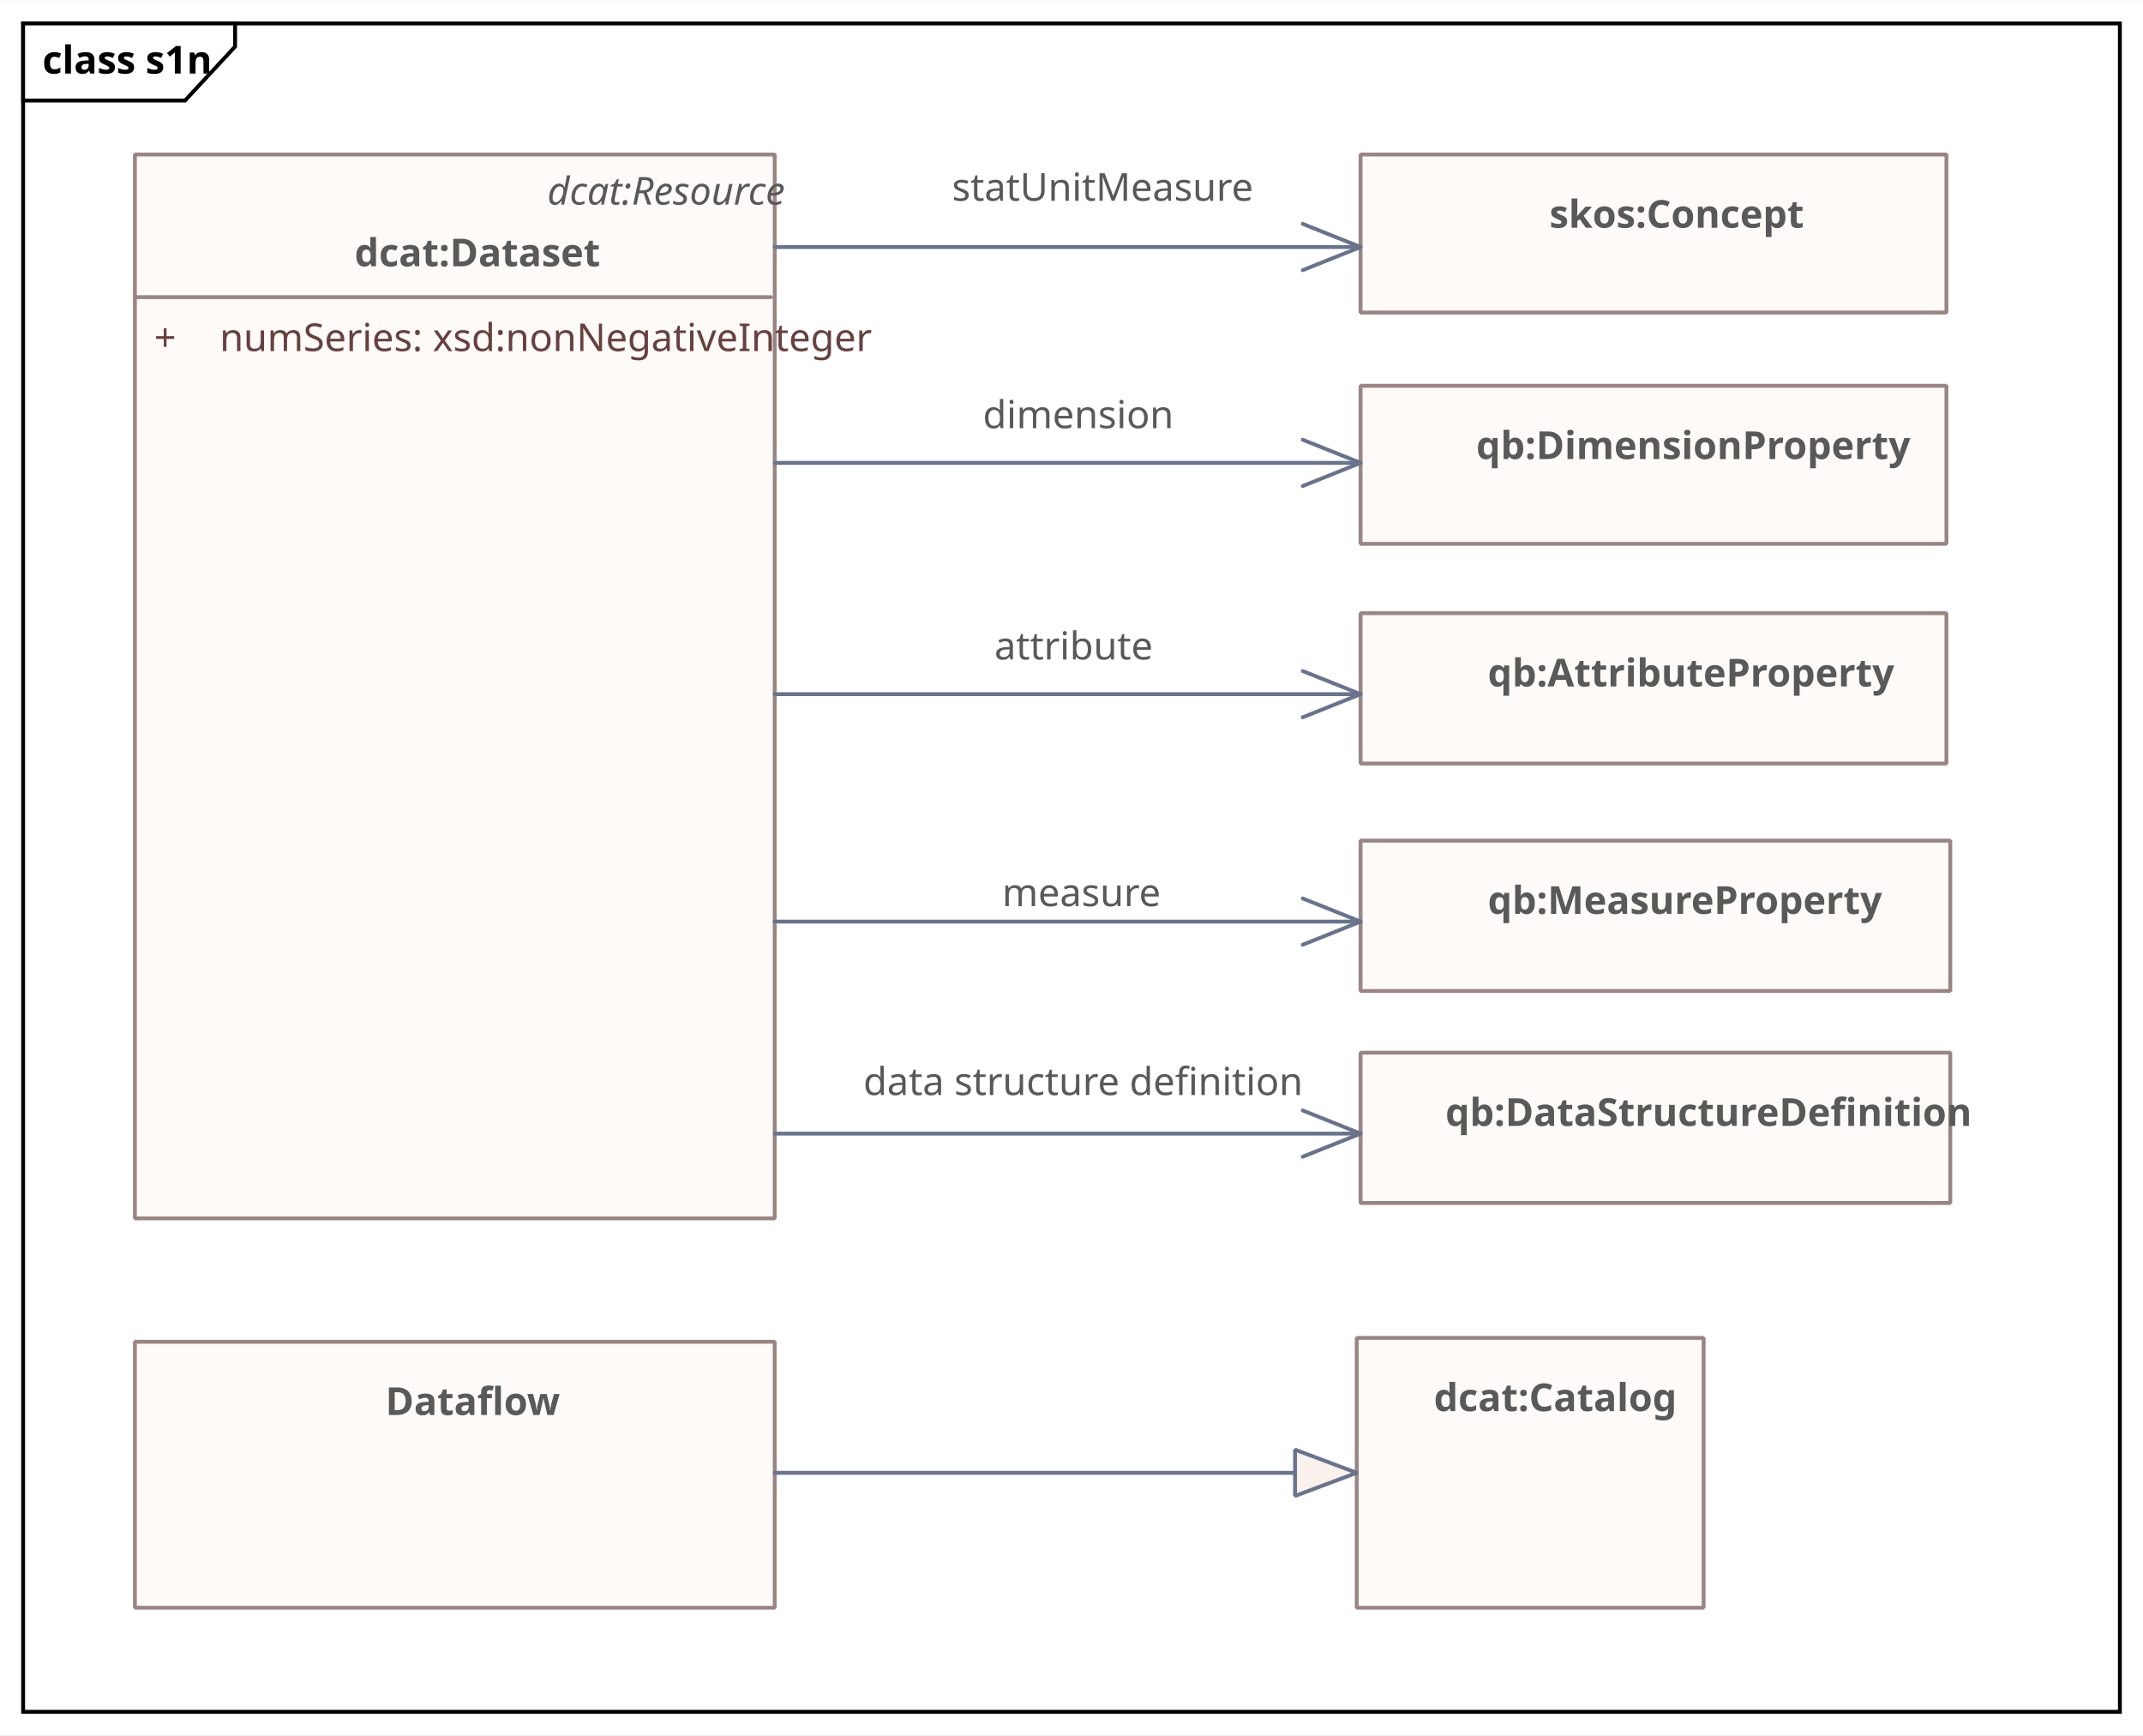
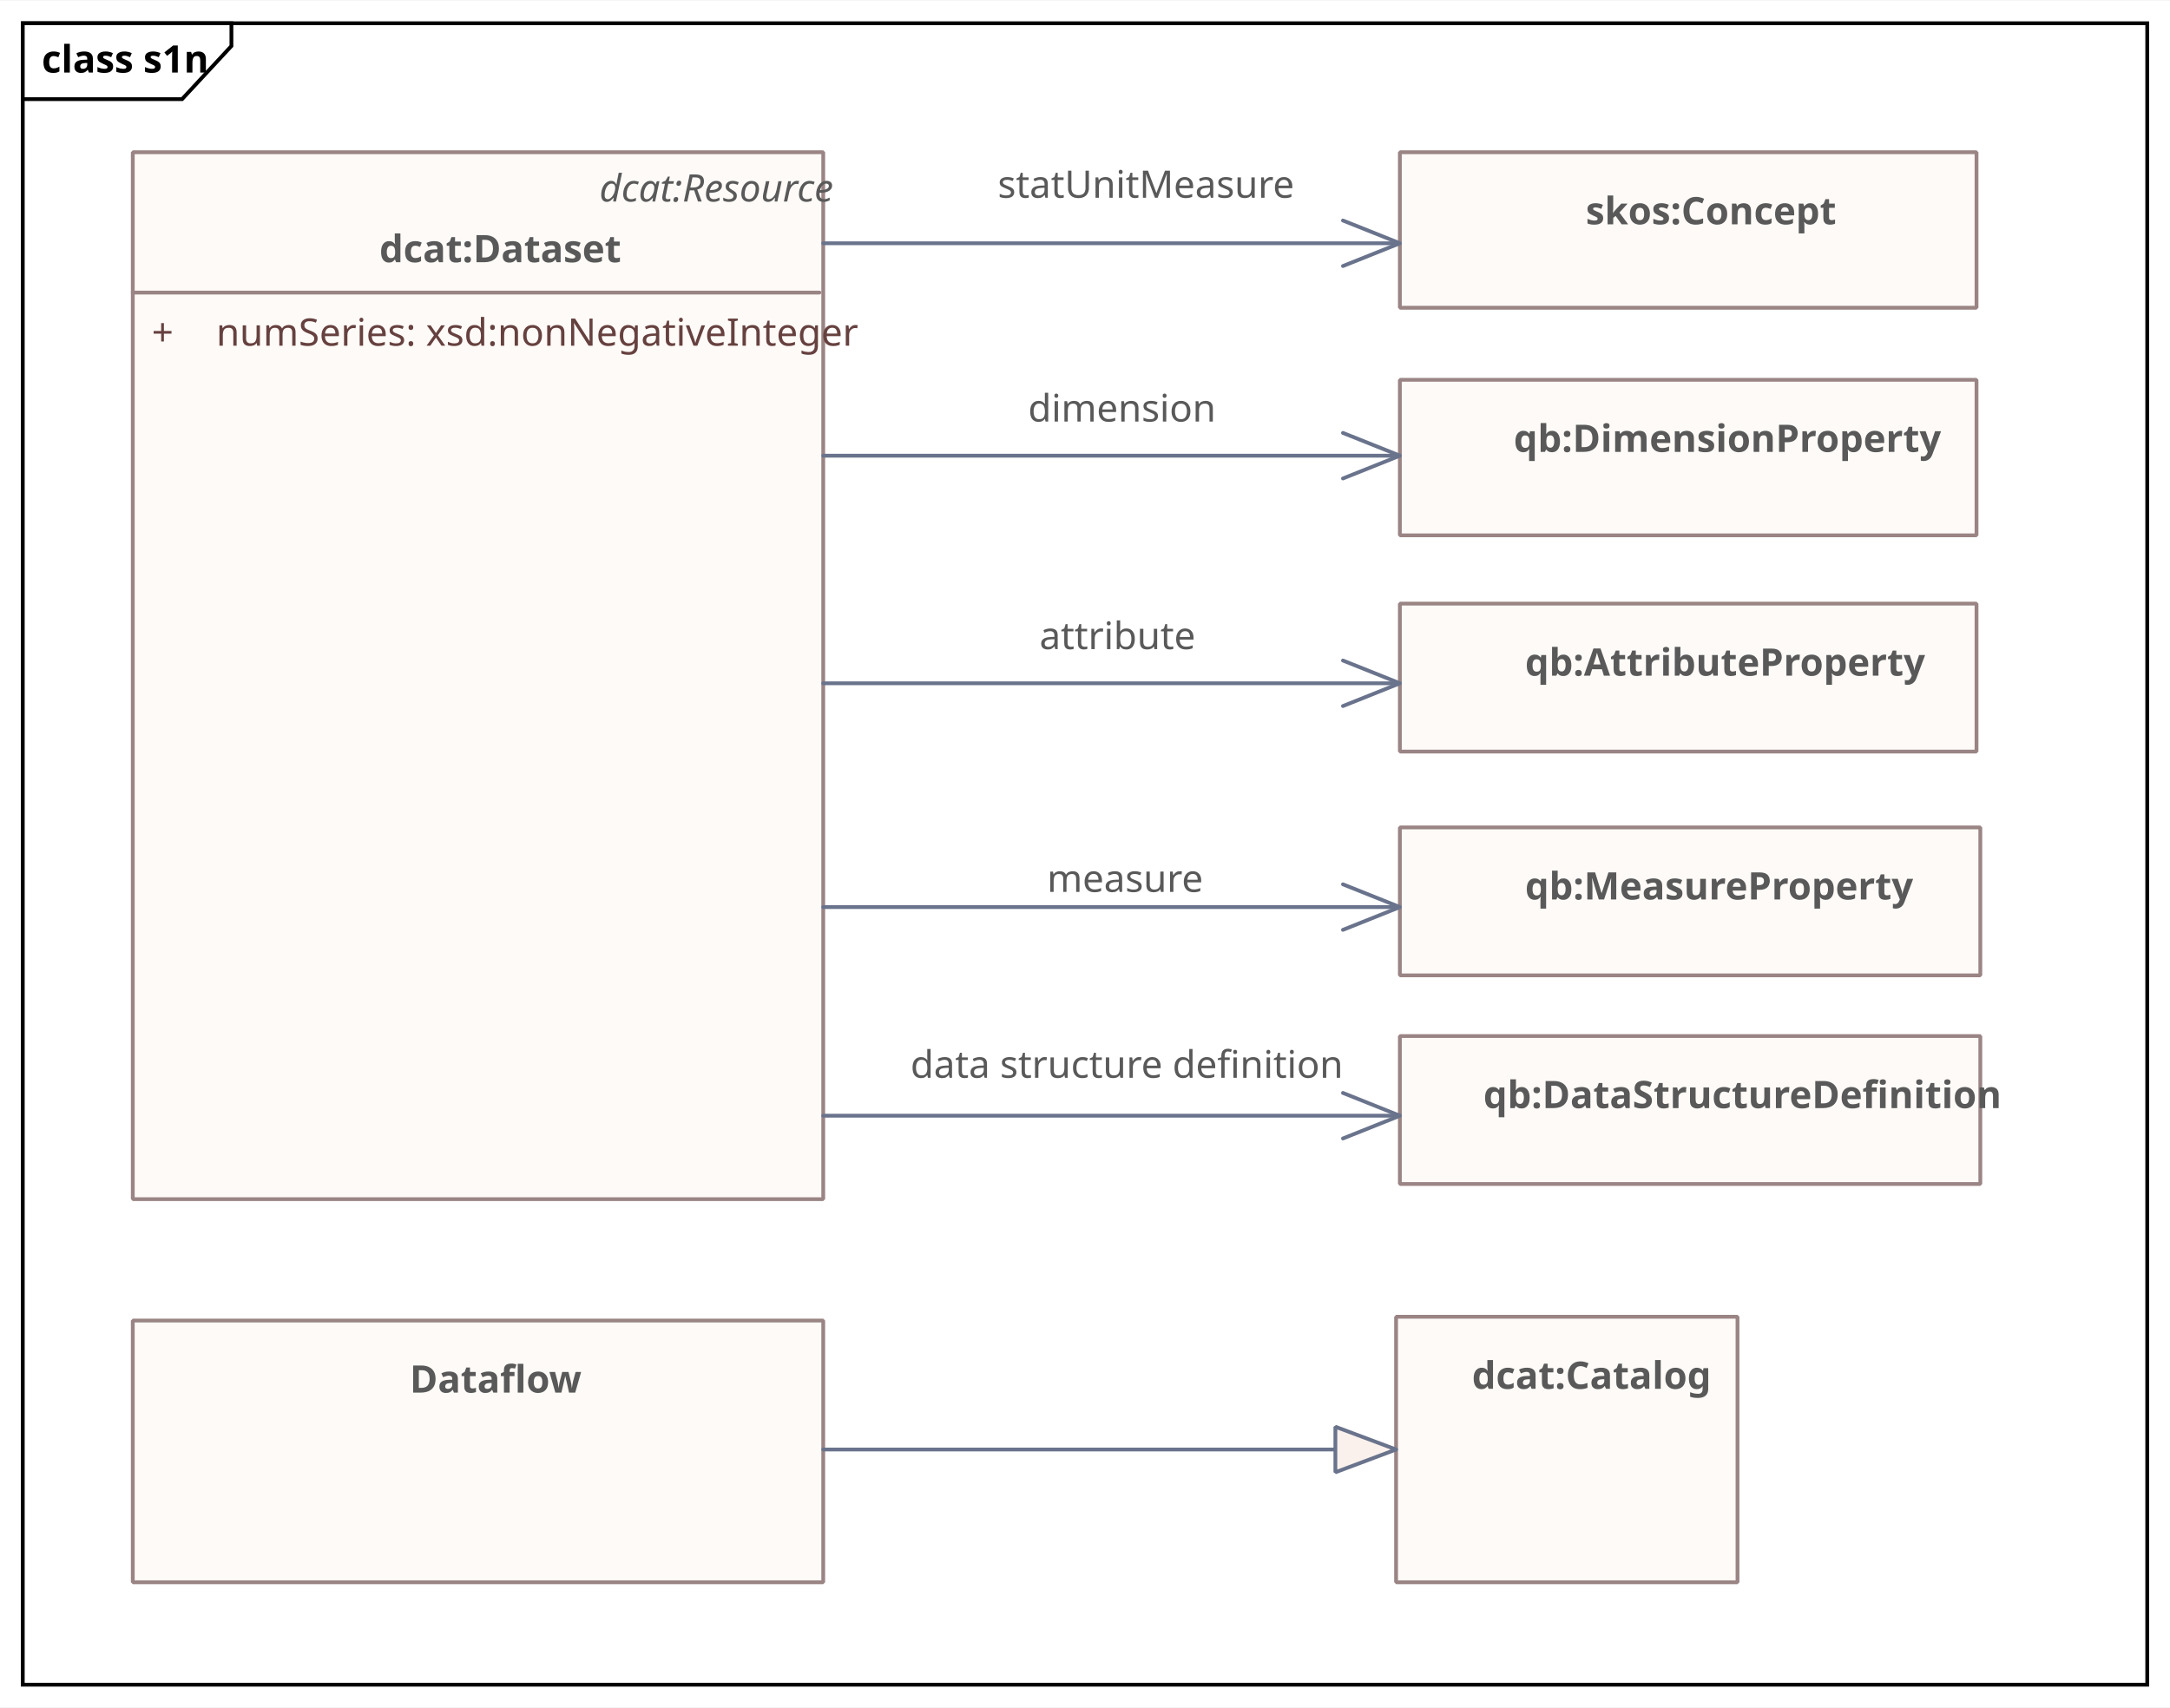
- <svg xmlns="http://www.w3.org/2000/svg" width="14.71cm" height="11.91cm" viewBox="0 0 556 450">
+ <svg xmlns="http://www.w3.org/2000/svg" width="15.13cm" height="11.91cm" viewBox="0 0 572 450">
  <defs>
    <style>
@media (prefers-color-scheme: dark) {
  svg {
    background-color: #1e1e1e;
  }
  
  /* Background */
  g &gt; rect[width="2139"] {
    fill: #1e1e1e !important;
  }
  
  /* Map original colors to dark mode alternatives */
  /* #FDFAF7 (cream/beige) → dark tan */
  g[style*="fill:#FDFAF7"] {
    fill: #3d3530 !important;
  }
  
  polygon[style*="fill:#FDFAF7"] {
    fill: #3d3530 !important;
  }
  
  /* #DCF8F0 (cyan/turquoise) → dark teal */
  g[style*="fill:#DCF8F0"] {
    fill: #1a4a45 !important;
  }
  
  polygon[style*="fill:#DCF8F0"] {
    fill: #1a4a45 !important;
  }
  
  path[style*="fill:#DCF8F0"] {
    fill: #1a4a45 !important;
  }
  
  /* #FAF1EC (pinkish/cream) → dark burgundy/rust */
  g[style*="fill:#FAF1EC"] {
    fill: #3d2a24 !important;
  }
  
  polygon[style*="fill:#FAF1EC"] {
    fill: #3d2a24 !important;
  }
  
  /* #FAF9E6 (light yellowish cream) → dark olive/tan */
  g[style*="fill:#FAF9E6"] {
    fill: #2d281f !important;
  }
  
  polygon[style*="fill:#FAF9E6"] {
    fill: #2d281f !important;
  }
  
  g[style*="fill:#FFFFFF"][style*="fill-opacity:1"] {
    fill: #1e1e1e !important;
  }
  
  polygon[style*="fill:#FFFFFF"][style*="fill-opacity:1"] {
    fill: #1e1e1e !important;
  }
  
  /* ALL text elements - light text (default for most) */
  text {
    fill: #f0f0f0 !important;
  }
  
  /* Mandatory text (from #595959) - light gray */
  g[style*="fill:#595959"] text {
    fill: #d0d0d0 !important;
  }
  
  /* Regular attributes (from #66413F) - slightly less bright gray */
  g[style*="fill:#66413F"] text {
    fill: #b8b8b8 !important;
  }
  
  /* Map stroke colors to dark mode alternatives */
  /* #9A8484 (taupe) → lighter taupe */
  g[style*="stroke:#9A8484"] {
    stroke: #c8a89f !important;
  }
  
  path[style*="stroke:#9A8484"] {
    stroke: #c8a89f !important;
  }
  
  /* #577AC1 (blue) → lighter blue */
  g[style*="stroke:#577AC1"] {
    stroke: #7fa3e8 !important;
  }
  
  path[style*="stroke:#577AC1"] {
    stroke: #7fa3e8 !important;
  }
  
  /* #8C8C8C (gray) → lighter gray */
  g[style*="stroke:#8C8C8C"] {
    stroke: #a8a8a8 !important;
  }
  
  path[style*="stroke:#8C8C8C"] {
    stroke: #a8a8a8 !important;
  }
  
  /* #69738C (blue-gray) → lighter blue-gray */
  g[style*="stroke:#69738C"] {
    stroke: #8a96b8 !important;
  }
  
  path[style*="stroke:#69738C"] {
    stroke: #8a96b8 !important;
  }
  
  /* Black strokes → dark gray */
  g[style*="stroke:#000000"][style*="stroke-opacity:1"] {
    stroke: #707070 !important;
  }
  
  path[style*="stroke:#000000"][style*="fill-opacity:0"] {
    stroke: #707070 !important;
  }
}
</style>
  </defs>
  <g style="fill:#FFFFFF;fill-opacity:1.00;">
-     <rect x="0" y="0" width="556" height="450" shape-rendering="auto" />
+     <rect x="0" y="0" width="572" height="450" shape-rendering="auto" />
  </g>
  <g style="stroke-width:1;stroke-linecap:square;stroke-linejoin:miter; fill:#000000;fill-opacity:0.00; stroke:#000000; stroke-opacity:1.00;">
-     <path d="M 6 6 L 6 444 L 550 444 L 550 6 L 6 6" shape-rendering="auto" />
+     <path d="M 6 6 L 6 444 L 566 444 L 566 6 L 6 6" shape-rendering="auto" />
  </g>
  <g style="stroke-width:1;stroke-linecap:square;stroke-linejoin:miter; fill:#FFFFFF;fill-opacity:1.00; stroke:#000000; stroke-opacity:1.00;">
    <polygon points="6 26 48 26 61 12 61 6 6 6 6 26" shape-rendering="auto" style="fill-rule:evenodd;" />
  </g>
  <g style="stroke-width:1;stroke-linecap:square;stroke-linejoin:miter; fill:#000000;fill-opacity:1.00; stroke:#000000; stroke-opacity:0.00;">
    <text x="11.00" y="19.00" textLength="35" style="font-family:Calibri; font-weight:700; font-style:normal; font-size:10px; fill:#000000;fill-opacity:1.00; stroke:#000000; stroke-opacity:0.00; stroke-width:0; white-space: pre;" xml:space="preserve" transform="rotate(-0.00 11.00 19.00)">class s1n</text>
  </g>
  <g style="stroke-width:1;stroke-linecap:round;stroke-linejoin:bevel; fill:#FDFAF7;fill-opacity:1.00; stroke:#9A8484; stroke-opacity:1.00;">
-     <rect x="353" y="159" width="152" height="39" rx="0.00" shape-rendering="auto" />
-   </g>
-   <g style="stroke-width:1;stroke-linecap:round;stroke-linejoin:bevel; fill:#595959;fill-opacity:1.00; stroke:#000000; stroke-opacity:0.00;">
-     <text x="386.00" y="178.00" textLength="85" style="font-family:Calibri; font-weight:700; font-style:normal; font-size:10px; fill:#595959;fill-opacity:1.00; stroke:#000000; stroke-opacity:0.00; stroke-width:0; white-space: pre;" xml:space="preserve" transform="rotate(-0.00 386.00 178.00)">qb:AttributeProperty</text>
-   </g>
-   <g style="stroke-width:1;stroke-linecap:round;stroke-linejoin:bevel; fill:#FDFAF7;fill-opacity:1.00; stroke:#9A8484; stroke-opacity:1.00;">
-     <rect x="353" y="100" width="152" height="41" rx="0.00" shape-rendering="auto" />
-   </g>
-   <g style="stroke-width:1;stroke-linecap:round;stroke-linejoin:bevel; fill:#595959;fill-opacity:1.00; stroke:#000000; stroke-opacity:0.00;">
-     <text x="383.00" y="119.00" textLength="91" style="font-family:Calibri; font-weight:700; font-style:normal; font-size:10px; fill:#595959;fill-opacity:1.00; stroke:#000000; stroke-opacity:0.00; stroke-width:0; white-space: pre;" xml:space="preserve" transform="rotate(-0.00 383.00 119.00)">qb:DimensionProperty</text>
-   </g>
-   <g style="stroke-width:1;stroke-linecap:round;stroke-linejoin:bevel; fill:#FDFAF7;fill-opacity:1.00; stroke:#9A8484; stroke-opacity:1.00;">
-     <rect x="353" y="40" width="152" height="41" rx="0.00" shape-rendering="auto" />
-   </g>
-   <g style="stroke-width:1;stroke-linecap:round;stroke-linejoin:bevel; fill:#595959;fill-opacity:1.00; stroke:#000000; stroke-opacity:0.00;">
-     <text x="402.00" y="59.00" textLength="53" style="font-family:Calibri; font-weight:700; font-style:normal; font-size:10px; fill:#595959;fill-opacity:1.00; stroke:#000000; stroke-opacity:0.00; stroke-width:0; white-space: pre;" xml:space="preserve" transform="rotate(-0.00 402.00 59.00)">skos:Concept</text>
-   </g>
-   <g style="stroke-width:1;stroke-linecap:round;stroke-linejoin:bevel; fill:#FDFAF7;fill-opacity:1.00; stroke:#9A8484; stroke-opacity:1.00;">
-     <rect x="353" y="218" width="153" height="39" rx="0.00" shape-rendering="auto" />
-   </g>
-   <g style="stroke-width:1;stroke-linecap:round;stroke-linejoin:bevel; fill:#595959;fill-opacity:1.00; stroke:#000000; stroke-opacity:0.00;">
-     <text x="386.00" y="237.00" textLength="86" style="font-family:Calibri; font-weight:700; font-style:normal; font-size:10px; fill:#595959;fill-opacity:1.00; stroke:#000000; stroke-opacity:0.00; stroke-width:0; white-space: pre;" xml:space="preserve" transform="rotate(-0.00 386.00 237.00)">qb:MeasureProperty</text>
-   </g>
-   <g style="stroke-width:1;stroke-linecap:round;stroke-linejoin:bevel; fill:#FDFAF7;fill-opacity:1.00; stroke:#9A8484; stroke-opacity:1.00;">
-     <rect x="353" y="273" width="153" height="39" rx="0.00" shape-rendering="auto" />
-   </g>
-   <g style="stroke-width:1;stroke-linecap:round;stroke-linejoin:bevel; fill:#595959;fill-opacity:1.00; stroke:#000000; stroke-opacity:0.00;">
-     <text x="375.00" y="292.00" textLength="108" style="font-family:Calibri; font-weight:700; font-style:normal; font-size:10px; fill:#595959;fill-opacity:1.00; stroke:#000000; stroke-opacity:0.00; stroke-width:0; white-space: pre;" xml:space="preserve" transform="rotate(-0.00 375.00 292.00)">qb:DataStructureDefinition</text>
-   </g>
-   <g style="stroke-width:1;stroke-linecap:round;stroke-linejoin:bevel; fill:#FDFAF7;fill-opacity:1.00; stroke:#9A8484; stroke-opacity:1.00;">
-     <rect x="352" y="347" width="90" height="70" rx="0.00" shape-rendering="auto" />
-   </g>
-   <g style="stroke-width:1;stroke-linecap:round;stroke-linejoin:bevel; fill:#595959;fill-opacity:1.00; stroke:#000000; stroke-opacity:0.00;">
-     <text x="372.00" y="366.00" textLength="50" style="font-family:Calibri; font-weight:700; font-style:normal; font-size:10px; fill:#595959;fill-opacity:1.00; stroke:#000000; stroke-opacity:0.00; stroke-width:0; white-space: pre;" xml:space="preserve" transform="rotate(-0.00 372.00 366.00)">dcat:Catalog</text>
-   </g>
-   <g style="stroke-width:1;stroke-linecap:round;stroke-linejoin:bevel; fill:#FDFAF7;fill-opacity:1.00; stroke:#9A8484; stroke-opacity:1.00;">
-     <rect x="35" y="348" width="166" height="69" rx="0.00" shape-rendering="auto" />
-   </g>
-   <g style="stroke-width:1;stroke-linecap:round;stroke-linejoin:bevel; fill:#595959;fill-opacity:1.00; stroke:#000000; stroke-opacity:0.00;">
-     <text x="100.00" y="367.00" textLength="36" style="font-family:Calibri; font-weight:700; font-style:normal; font-size:10px; fill:#595959;fill-opacity:1.00; stroke:#000000; stroke-opacity:0.00; stroke-width:0; white-space: pre;" xml:space="preserve" transform="rotate(-0.00 100.00 367.00)">Dataflow</text>
-   </g>
-   <g style="stroke-width:1;stroke-linecap:round;stroke-linejoin:bevel; fill:#FDFAF7;fill-opacity:1.00; stroke:#9A8484; stroke-opacity:1.00;">
-     <rect x="35" y="40" width="166" height="276" rx="0.00" shape-rendering="auto" />
-   </g>
-   <g style="stroke-width:1;stroke-linecap:round;stroke-linejoin:bevel; fill:#595959;fill-opacity:1.00; stroke:#000000; stroke-opacity:0.00;">
-     <text x="142.00" y="53.00" textLength="56" style="font-family:Calibri; font-weight:0; font-style:italic; font-size:10px; fill:#595959;fill-opacity:1.00; stroke:#000000; stroke-opacity:0.00; stroke-width:0; white-space: pre;" xml:space="preserve" transform="rotate(-0.00 142.00 53.00)">dcat:Resource</text>
-     <text x="92.00" y="69.00" textLength="51" style="font-family:Calibri; font-weight:700; font-style:normal; font-size:10px; fill:#595959;fill-opacity:1.00; stroke:#000000; stroke-opacity:0.00; stroke-width:0; white-space: pre;" xml:space="preserve" transform="rotate(-0.00 92.00 69.00)">dcat:Dataset</text>
+     <rect x="369" y="159" width="152" height="39" rx="0.00" shape-rendering="auto" />
+   </g>
+   <g style="stroke-width:1;stroke-linecap:round;stroke-linejoin:bevel; fill:#595959;fill-opacity:1.00; stroke:#000000; stroke-opacity:0.00;">
+     <text x="402.00" y="178.00" textLength="85" style="font-family:Calibri; font-weight:700; font-style:normal; font-size:10px; fill:#595959;fill-opacity:1.00; stroke:#000000; stroke-opacity:0.00; stroke-width:0; white-space: pre;" xml:space="preserve" transform="rotate(-0.00 402.00 178.00)">qb:AttributeProperty</text>
+   </g>
+   <g style="stroke-width:1;stroke-linecap:round;stroke-linejoin:bevel; fill:#FDFAF7;fill-opacity:1.00; stroke:#9A8484; stroke-opacity:1.00;">
+     <rect x="369" y="100" width="152" height="41" rx="0.00" shape-rendering="auto" />
+   </g>
+   <g style="stroke-width:1;stroke-linecap:round;stroke-linejoin:bevel; fill:#595959;fill-opacity:1.00; stroke:#000000; stroke-opacity:0.00;">
+     <text x="399.00" y="119.00" textLength="91" style="font-family:Calibri; font-weight:700; font-style:normal; font-size:10px; fill:#595959;fill-opacity:1.00; stroke:#000000; stroke-opacity:0.00; stroke-width:0; white-space: pre;" xml:space="preserve" transform="rotate(-0.00 399.00 119.00)">qb:DimensionProperty</text>
+   </g>
+   <g style="stroke-width:1;stroke-linecap:round;stroke-linejoin:bevel; fill:#FDFAF7;fill-opacity:1.00; stroke:#9A8484; stroke-opacity:1.00;">
+     <rect x="369" y="40" width="152" height="41" rx="0.00" shape-rendering="auto" />
+   </g>
+   <g style="stroke-width:1;stroke-linecap:round;stroke-linejoin:bevel; fill:#595959;fill-opacity:1.00; stroke:#000000; stroke-opacity:0.00;">
+     <text x="418.00" y="59.00" textLength="53" style="font-family:Calibri; font-weight:700; font-style:normal; font-size:10px; fill:#595959;fill-opacity:1.00; stroke:#000000; stroke-opacity:0.00; stroke-width:0; white-space: pre;" xml:space="preserve" transform="rotate(-0.00 418.00 59.00)">skos:Concept</text>
+   </g>
+   <g style="stroke-width:1;stroke-linecap:round;stroke-linejoin:bevel; fill:#FDFAF7;fill-opacity:1.00; stroke:#9A8484; stroke-opacity:1.00;">
+     <rect x="369" y="218" width="153" height="39" rx="0.00" shape-rendering="auto" />
+   </g>
+   <g style="stroke-width:1;stroke-linecap:round;stroke-linejoin:bevel; fill:#595959;fill-opacity:1.00; stroke:#000000; stroke-opacity:0.00;">
+     <text x="402.00" y="237.00" textLength="86" style="font-family:Calibri; font-weight:700; font-style:normal; font-size:10px; fill:#595959;fill-opacity:1.00; stroke:#000000; stroke-opacity:0.00; stroke-width:0; white-space: pre;" xml:space="preserve" transform="rotate(-0.00 402.00 237.00)">qb:MeasureProperty</text>
+   </g>
+   <g style="stroke-width:1;stroke-linecap:round;stroke-linejoin:bevel; fill:#FDFAF7;fill-opacity:1.00; stroke:#9A8484; stroke-opacity:1.00;">
+     <rect x="369" y="273" width="153" height="39" rx="0.00" shape-rendering="auto" />
+   </g>
+   <g style="stroke-width:1;stroke-linecap:round;stroke-linejoin:bevel; fill:#595959;fill-opacity:1.00; stroke:#000000; stroke-opacity:0.00;">
+     <text x="391.00" y="292.00" textLength="108" style="font-family:Calibri; font-weight:700; font-style:normal; font-size:10px; fill:#595959;fill-opacity:1.00; stroke:#000000; stroke-opacity:0.00; stroke-width:0; white-space: pre;" xml:space="preserve" transform="rotate(-0.00 391.00 292.00)">qb:DataStructureDefinition</text>
+   </g>
+   <g style="stroke-width:1;stroke-linecap:round;stroke-linejoin:bevel; fill:#FDFAF7;fill-opacity:1.00; stroke:#9A8484; stroke-opacity:1.00;">
+     <rect x="368" y="347" width="90" height="70" rx="0.00" shape-rendering="auto" />
+   </g>
+   <g style="stroke-width:1;stroke-linecap:round;stroke-linejoin:bevel; fill:#595959;fill-opacity:1.00; stroke:#000000; stroke-opacity:0.00;">
+     <text x="388.00" y="366.00" textLength="50" style="font-family:Calibri; font-weight:700; font-style:normal; font-size:10px; fill:#595959;fill-opacity:1.00; stroke:#000000; stroke-opacity:0.00; stroke-width:0; white-space: pre;" xml:space="preserve" transform="rotate(-0.00 388.00 366.00)">dcat:Catalog</text>
+   </g>
+   <g style="stroke-width:1;stroke-linecap:round;stroke-linejoin:bevel; fill:#FDFAF7;fill-opacity:1.00; stroke:#9A8484; stroke-opacity:1.00;">
+     <rect x="35" y="348" width="182" height="69" rx="0.00" shape-rendering="auto" />
+   </g>
+   <g style="stroke-width:1;stroke-linecap:round;stroke-linejoin:bevel; fill:#595959;fill-opacity:1.00; stroke:#000000; stroke-opacity:0.00;">
+     <text x="108.00" y="367.00" textLength="36" style="font-family:Calibri; font-weight:700; font-style:normal; font-size:10px; fill:#595959;fill-opacity:1.00; stroke:#000000; stroke-opacity:0.00; stroke-width:0; white-space: pre;" xml:space="preserve" transform="rotate(-0.00 108.00 367.00)">Dataflow</text>
+   </g>
+   <g style="stroke-width:1;stroke-linecap:round;stroke-linejoin:bevel; fill:#FDFAF7;fill-opacity:1.00; stroke:#9A8484; stroke-opacity:1.00;">
+     <rect x="35" y="40" width="182" height="276" rx="0.00" shape-rendering="auto" />
+   </g>
+   <g style="stroke-width:1;stroke-linecap:round;stroke-linejoin:bevel; fill:#595959;fill-opacity:1.00; stroke:#000000; stroke-opacity:0.00;">
+     <text x="158.00" y="53.00" textLength="56" style="font-family:Calibri; font-weight:0; font-style:italic; font-size:10px; fill:#595959;fill-opacity:1.00; stroke:#000000; stroke-opacity:0.00; stroke-width:0; white-space: pre;" xml:space="preserve" transform="rotate(-0.00 158.00 53.00)">dcat:Resource</text>
+     <text x="100.00" y="69.00" textLength="51" style="font-family:Calibri; font-weight:700; font-style:normal; font-size:10px; fill:#595959;fill-opacity:1.00; stroke:#000000; stroke-opacity:0.00; stroke-width:0; white-space: pre;" xml:space="preserve" transform="rotate(-0.00 100.00 69.00)">dcat:Dataset</text>
  </g>
  <g style="stroke-width:1;stroke-linecap:round;stroke-linejoin:bevel; fill:#000000;fill-opacity:0.00; stroke:#9A8484; stroke-opacity:1.00;">
-     <path d="M 35 77 L 200 77" shape-rendering="auto" />
+     <path d="M 35 77 L 216 77" shape-rendering="auto" />
  </g>
  <g style="stroke-width:1;stroke-linecap:round;stroke-linejoin:bevel; fill:#66413F;fill-opacity:1.00; stroke:#000000; stroke-opacity:0.00;">
    <text x="40.00" y="91.00" textLength="7" style="font-family:Calibri; font-weight:0; font-style:normal; font-size:10px; fill:#66413F;fill-opacity:1.00; stroke:#000000; stroke-opacity:0.00; stroke-width:0; white-space: pre;" xml:space="preserve" transform="rotate(-0.00 40.00 91.00)">+ </text>
    <text x="57.00" y="91.00" textLength="143" style="font-family:Calibri; font-weight:0; font-style:normal; font-size:10px; fill:#66413F;fill-opacity:1.00; stroke:#000000; stroke-opacity:0.00; stroke-width:0; white-space: pre;" xml:space="preserve" transform="rotate(-0.00 57.00 91.00)">numSeries: xsd:nonNegativeInteger</text>
  </g>
  <g style="stroke-width:1;stroke-linecap:round;stroke-linejoin:bevel; fill:#000000;fill-opacity:0.00; stroke:#69738C; stroke-opacity:1.00;">
-     <path d="M 201 382 L 352 382" shape-rendering="auto" />
+     <path d="M 217 382 L 368 382" shape-rendering="auto" />
  </g>
  <g style="stroke-width:1;stroke-linecap:round;stroke-linejoin:bevel; fill:#FAF1EC;fill-opacity:1.00; stroke:#69738C; stroke-opacity:1.00;">
-     <polygon points="336 388 336 376 352 382" shape-rendering="auto" style="fill-rule:evenodd;" />
+     <polygon points="352 388 352 376 368 382" shape-rendering="auto" style="fill-rule:evenodd;" />
  </g>
  <g style="stroke-width:1;stroke-linecap:round;stroke-linejoin:bevel; fill:#000000;fill-opacity:0.00; stroke:#69738C; stroke-opacity:1.00;">
-     <path d="M 201 294 L 353 294" shape-rendering="auto" />
-     <path d="M 338 300 L 353 294 L 338 288" shape-rendering="auto" />
-     <path d="M 201 239 L 353 239" shape-rendering="auto" />
-     <path d="M 338 245 L 353 239 L 338 233" shape-rendering="auto" />
-     <path d="M 201 180 L 353 180" shape-rendering="auto" />
-     <path d="M 338 186 L 353 180 L 338 174" shape-rendering="auto" />
-     <path d="M 201 120 L 353 120" shape-rendering="auto" />
-     <path d="M 338 126 L 353 120 L 338 114" shape-rendering="auto" />
-     <path d="M 201 64 L 353 64" shape-rendering="auto" />
-     <path d="M 338 70 L 353 64 L 338 58" shape-rendering="auto" />
-   </g>
-   <g style="stroke-width:1;stroke-linecap:round;stroke-linejoin:bevel; fill:#595959;fill-opacity:1.00; stroke:#000000; stroke-opacity:0.00;">
-     <text x="255.00" y="111.00" textLength="41" style="font-family:Calibri; font-weight:0; font-style:normal; font-size:10px; fill:#595959;fill-opacity:1.00; stroke:#000000; stroke-opacity:0.00; stroke-width:0; white-space: pre;" xml:space="preserve" transform="rotate(-0.00 255.00 111.00)">dimension</text>
-     <text x="224.00" y="284.00" textLength="94" style="font-family:Calibri; font-weight:0; font-style:normal; font-size:10px; fill:#595959;fill-opacity:1.00; stroke:#000000; stroke-opacity:0.00; stroke-width:0; white-space: pre;" xml:space="preserve" transform="rotate(-0.00 224.00 284.00)">data structure definition</text>
-     <text x="247.00" y="52.00" textLength="67" style="font-family:Calibri; font-weight:0; font-style:normal; font-size:10px; fill:#595959;fill-opacity:1.00; stroke:#000000; stroke-opacity:0.00; stroke-width:0; white-space: pre;" xml:space="preserve" transform="rotate(-0.00 247.00 52.00)">statUnitMeasure</text>
-     <text x="258.00" y="171.00" textLength="34" style="font-family:Calibri; font-weight:0; font-style:normal; font-size:10px; fill:#595959;fill-opacity:1.00; stroke:#000000; stroke-opacity:0.00; stroke-width:0; white-space: pre;" xml:space="preserve" transform="rotate(-0.00 258.00 171.00)">attribute</text>
-     <text x="260.00" y="235.00" textLength="35" style="font-family:Calibri; font-weight:0; font-style:normal; font-size:10px; fill:#595959;fill-opacity:1.00; stroke:#000000; stroke-opacity:0.00; stroke-width:0; white-space: pre;" xml:space="preserve" transform="rotate(-0.00 260.00 235.00)">measure</text>
+     <path d="M 217 294 L 369 294" shape-rendering="auto" />
+     <path d="M 354 300 L 369 294 L 354 288" shape-rendering="auto" />
+     <path d="M 217 239 L 369 239" shape-rendering="auto" />
+     <path d="M 354 245 L 369 239 L 354 233" shape-rendering="auto" />
+     <path d="M 217 180 L 369 180" shape-rendering="auto" />
+     <path d="M 354 186 L 369 180 L 354 174" shape-rendering="auto" />
+     <path d="M 217 120 L 369 120" shape-rendering="auto" />
+     <path d="M 354 126 L 369 120 L 354 114" shape-rendering="auto" />
+     <path d="M 217 64 L 369 64" shape-rendering="auto" />
+     <path d="M 354 70 L 369 64 L 354 58" shape-rendering="auto" />
+   </g>
+   <g style="stroke-width:1;stroke-linecap:round;stroke-linejoin:bevel; fill:#595959;fill-opacity:1.00; stroke:#000000; stroke-opacity:0.00;">
+     <text x="240.00" y="284.00" textLength="94" style="font-family:Calibri; font-weight:0; font-style:normal; font-size:10px; fill:#595959;fill-opacity:1.00; stroke:#000000; stroke-opacity:0.00; stroke-width:0; white-space: pre;" xml:space="preserve" transform="rotate(-0.00 240.00 284.00)">data structure definition</text>
+     <text x="263.00" y="52.00" textLength="67" style="font-family:Calibri; font-weight:0; font-style:normal; font-size:10px; fill:#595959;fill-opacity:1.00; stroke:#000000; stroke-opacity:0.00; stroke-width:0; white-space: pre;" xml:space="preserve" transform="rotate(-0.00 263.00 52.00)">statUnitMeasure</text>
+     <text x="276.00" y="235.00" textLength="35" style="font-family:Calibri; font-weight:0; font-style:normal; font-size:10px; fill:#595959;fill-opacity:1.00; stroke:#000000; stroke-opacity:0.00; stroke-width:0; white-space: pre;" xml:space="preserve" transform="rotate(-0.00 276.00 235.00)">measure</text>
+     <text x="274.00" y="171.00" textLength="34" style="font-family:Calibri; font-weight:0; font-style:normal; font-size:10px; fill:#595959;fill-opacity:1.00; stroke:#000000; stroke-opacity:0.00; stroke-width:0; white-space: pre;" xml:space="preserve" transform="rotate(-0.00 274.00 171.00)">attribute</text>
+     <text x="271.00" y="111.00" textLength="41" style="font-family:Calibri; font-weight:0; font-style:normal; font-size:10px; fill:#595959;fill-opacity:1.00; stroke:#000000; stroke-opacity:0.00; stroke-width:0; white-space: pre;" xml:space="preserve" transform="rotate(-0.00 271.00 111.00)">dimension</text>
  </g>
</svg>
